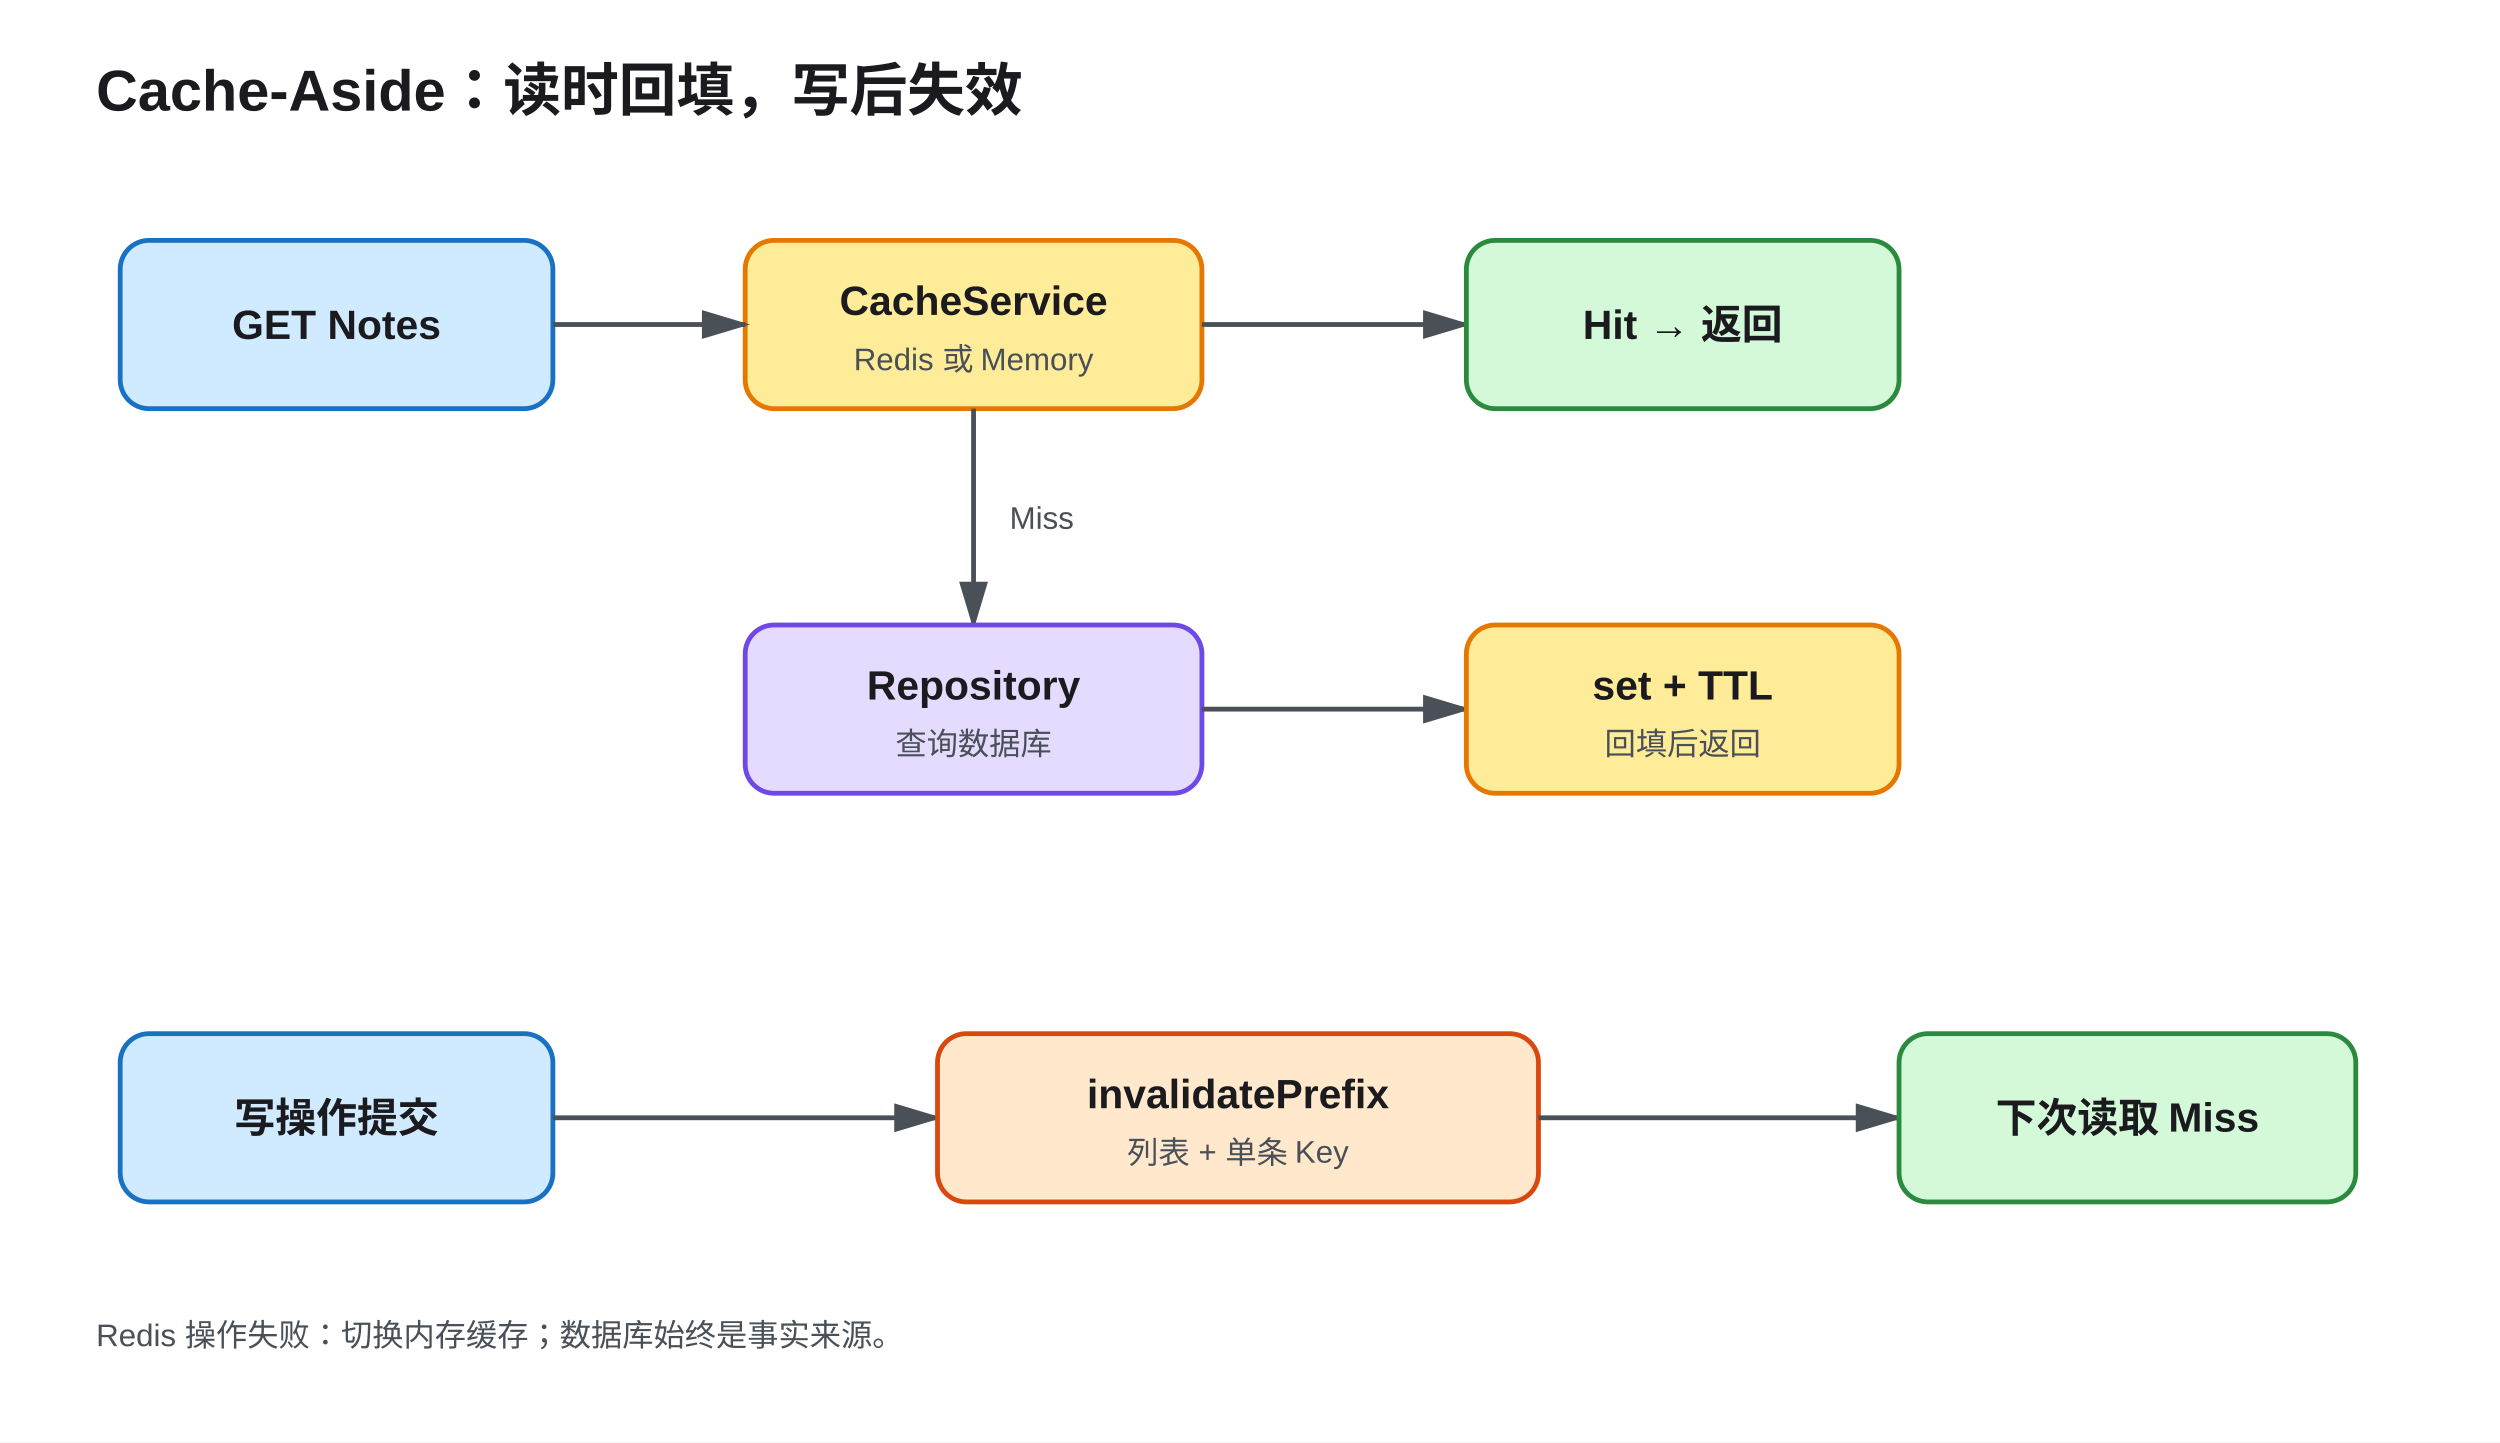
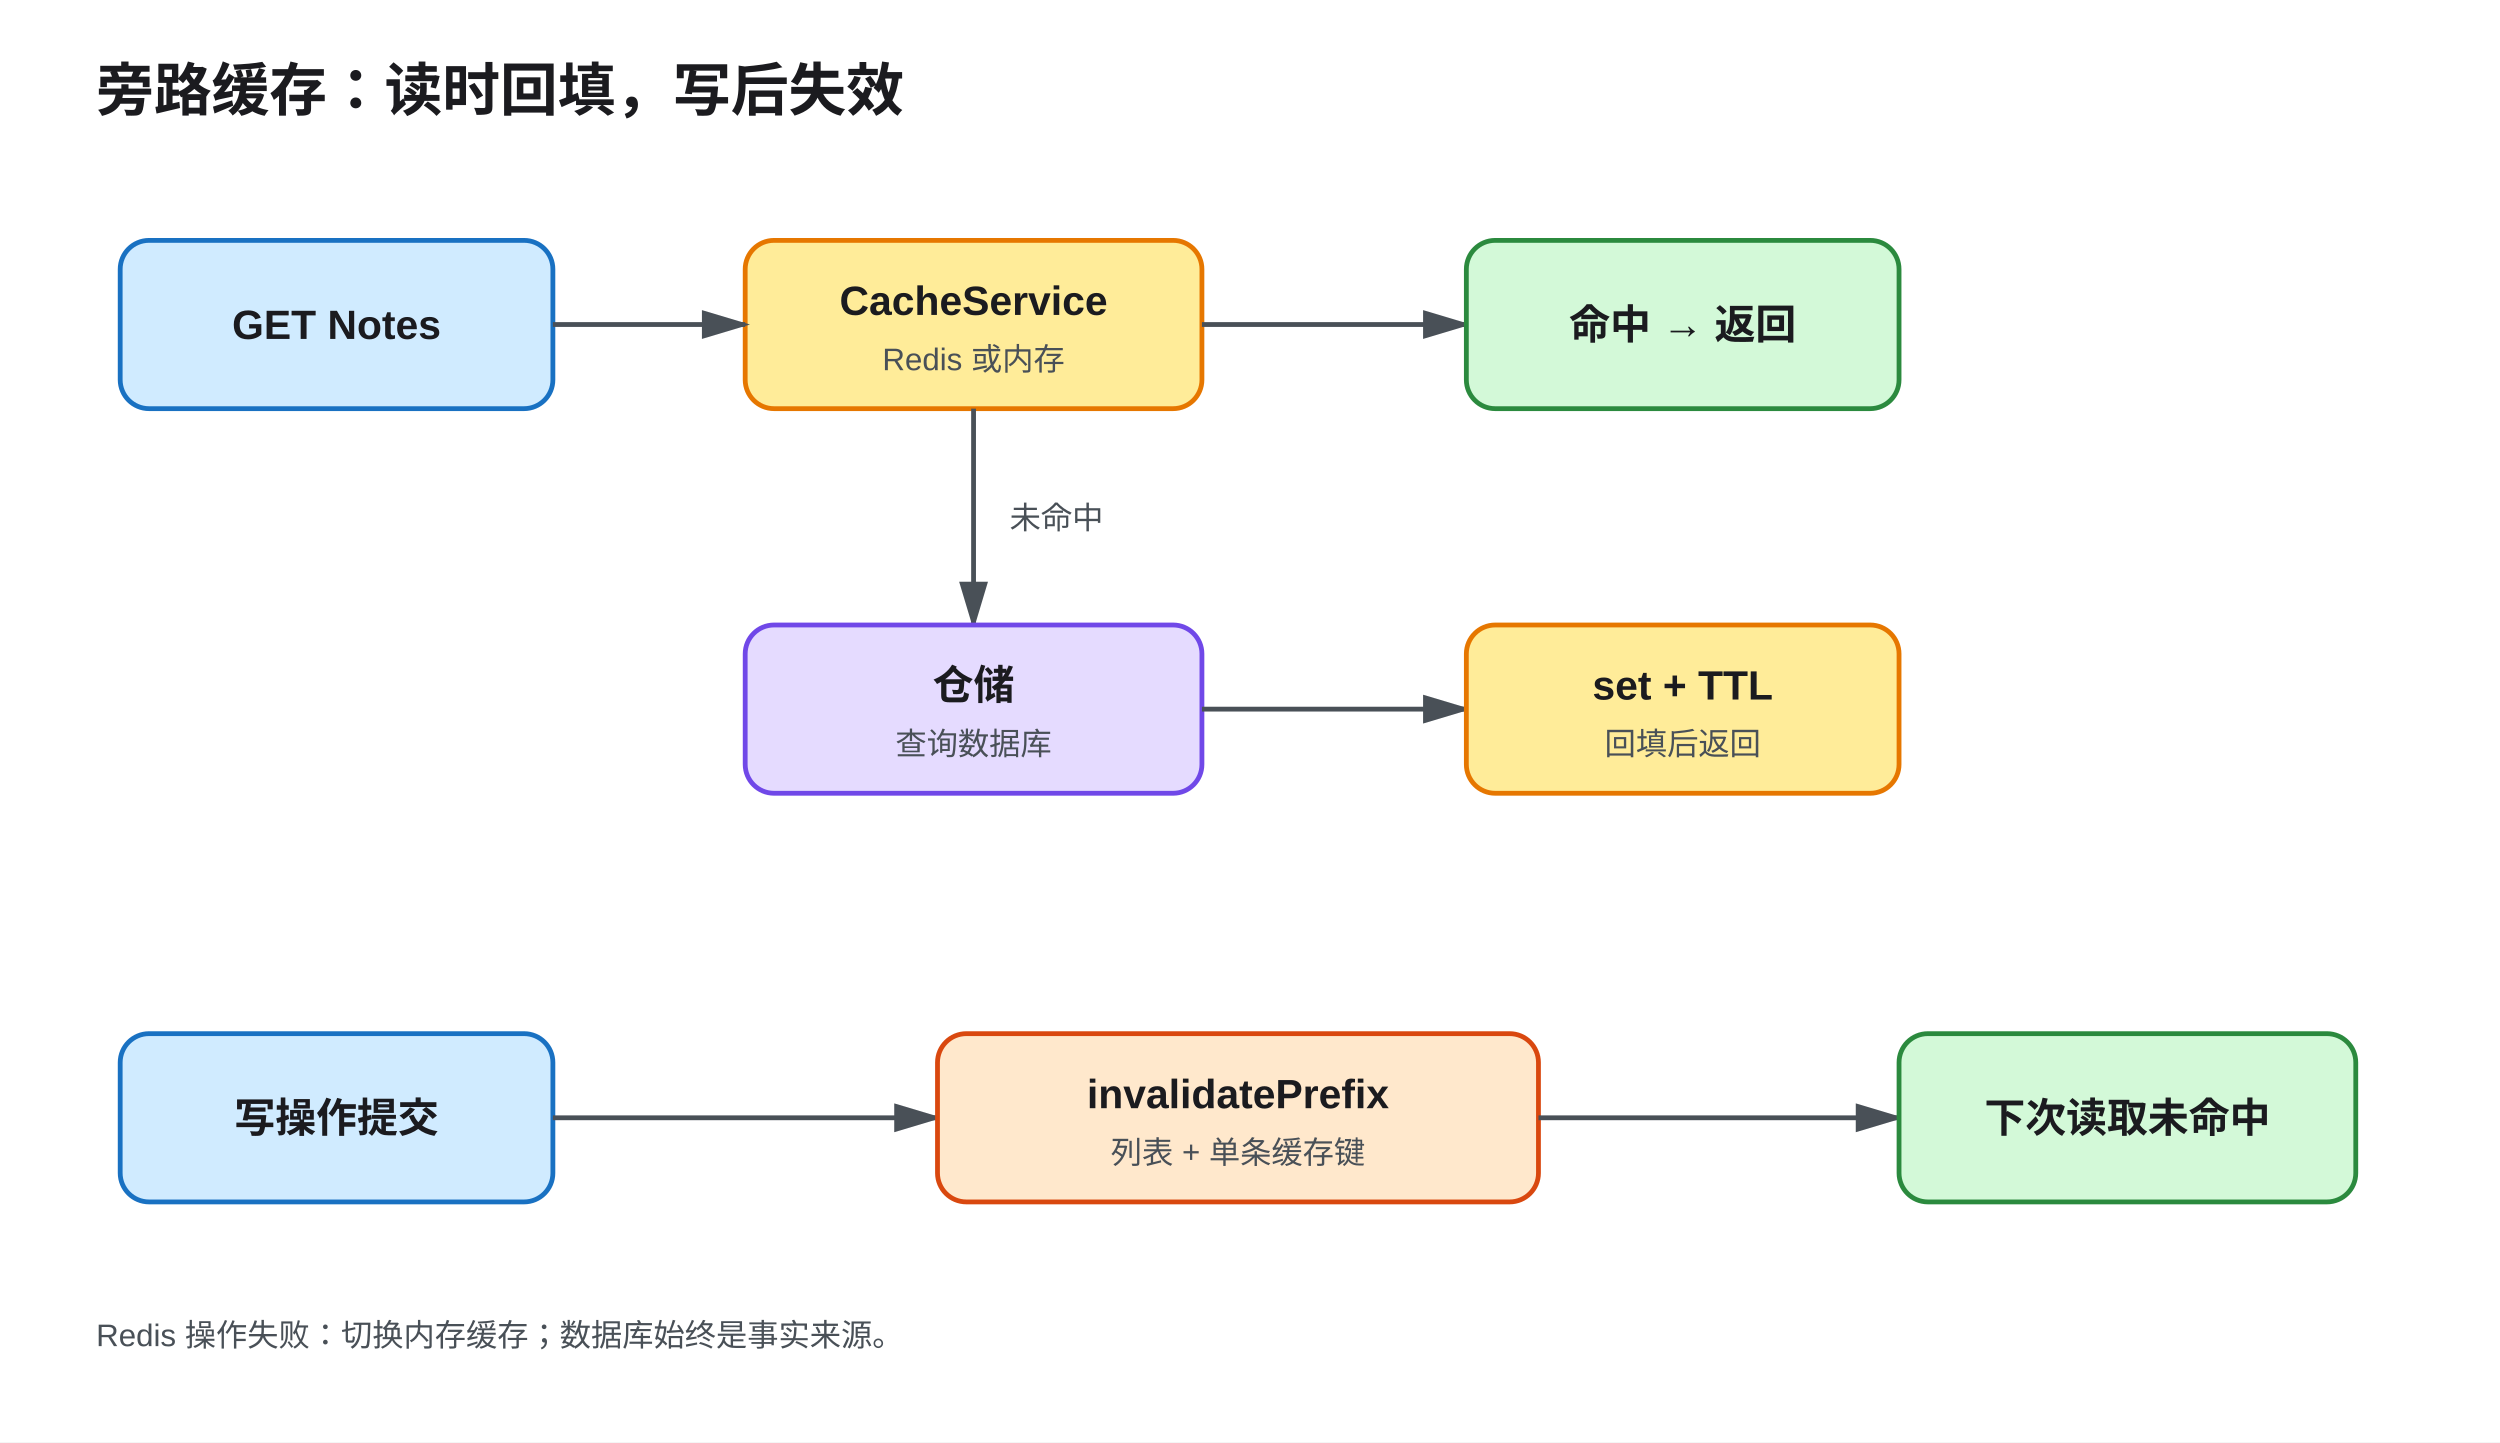
<svg xmlns="http://www.w3.org/2000/svg" viewBox="0 0 1040 600" role="img">
  <defs>
    <marker id="a" markerWidth="10" markerHeight="10" refX="9" refY="3" orient="auto">
      <path d="M0 0L10 3L0 6Z" fill="#495057" />
    </marker>
    <style>text{font-family:'Kaiti SC','KaiTi',Arial,sans-serif;fill:#1b1b1f}.t{font-size:24px;font-weight:700}.l{font-size:17px;font-weight:700}.n{font-size:13px;fill:#495057}.p{fill:none;stroke:#495057;stroke-width:2;marker-end:url(#a)}</style>
  </defs>
  <rect width="1040" height="600" fill="#fff" />
-   <text x="40" y="46" class="t">Cache-Aside：读时回填，写后失效</text>
+   <text x="40" y="46" class="t">旁路缓存：读时回填，写后失效</text>
  <rect x="50" y="100" width="180" height="70" rx="12" fill="#d0ebff" stroke="#1971c2" stroke-width="2" />
  <text x="140" y="141" text-anchor="middle" class="l">GET Notes</text>
  <rect x="310" y="100" width="190" height="70" rx="12" fill="#ffec99" stroke="#e67700" stroke-width="2" />
  <text x="405" y="131" text-anchor="middle" class="l">CacheService</text>
-   <text x="405" y="154" text-anchor="middle" class="n">Redis 或 Memory</text>
+   <text x="405" y="154" text-anchor="middle" class="n">Redis 或内存</text>
  <path d="M230 135H310" class="p" />
  <path d="M500 135H610" class="p" />
  <rect x="610" y="100" width="180" height="70" rx="12" fill="#d3f9d8" stroke="#2b8a3e" stroke-width="2" />
-   <text x="700" y="141" text-anchor="middle" class="l">Hit → 返回</text>
+   <text x="700" y="141" text-anchor="middle" class="l">命中 → 返回</text>
  <path d="M405 170V260" class="p" />
-   <text x="420" y="220" class="n">Miss</text>
+   <text x="420" y="220" class="n">未命中</text>
  <rect x="310" y="260" width="190" height="70" rx="12" fill="#e5dbff" stroke="#7048e8" stroke-width="2" />
-   <text x="405" y="291" text-anchor="middle" class="l">Repository</text>
+   <text x="405" y="291" text-anchor="middle" class="l">仓储</text>
  <text x="405" y="314" text-anchor="middle" class="n">查询数据库</text>
  <path d="M500 295H610" class="p" />
  <rect x="610" y="260" width="180" height="70" rx="12" fill="#ffec99" stroke="#e67700" stroke-width="2" />
  <text x="700" y="291" text-anchor="middle" class="l">set + TTL</text>
  <text x="700" y="314" text-anchor="middle" class="n">回填后返回</text>
  <rect x="50" y="430" width="180" height="70" rx="12" fill="#d0ebff" stroke="#1971c2" stroke-width="2" />
  <text x="140" y="471" text-anchor="middle" class="l">写操作提交</text>
  <path d="M230 465H390" class="p" />
  <rect x="390" y="430" width="250" height="70" rx="12" fill="#ffe8cc" stroke="#d9480f" stroke-width="2" />
  <text x="515" y="461" text-anchor="middle" class="l">invalidatePrefix</text>
-   <text x="515" y="484" text-anchor="middle" class="n">列表 + 单条 Key</text>
+   <text x="515" y="484" text-anchor="middle" class="n">列表 + 单条缓存键</text>
  <path d="M640 465H790" class="p" />
  <rect x="790" y="430" width="190" height="70" rx="12" fill="#d3f9d8" stroke="#2b8a3e" stroke-width="2" />
-   <text x="885" y="471" text-anchor="middle" class="l">下次读取 Miss</text>
+   <text x="885" y="471" text-anchor="middle" class="l">下次读取未命中</text>
  <text x="40" y="560" class="n">Redis 操作失败：切换内存缓存；数据库始终是事实来源。</text>
</svg>
